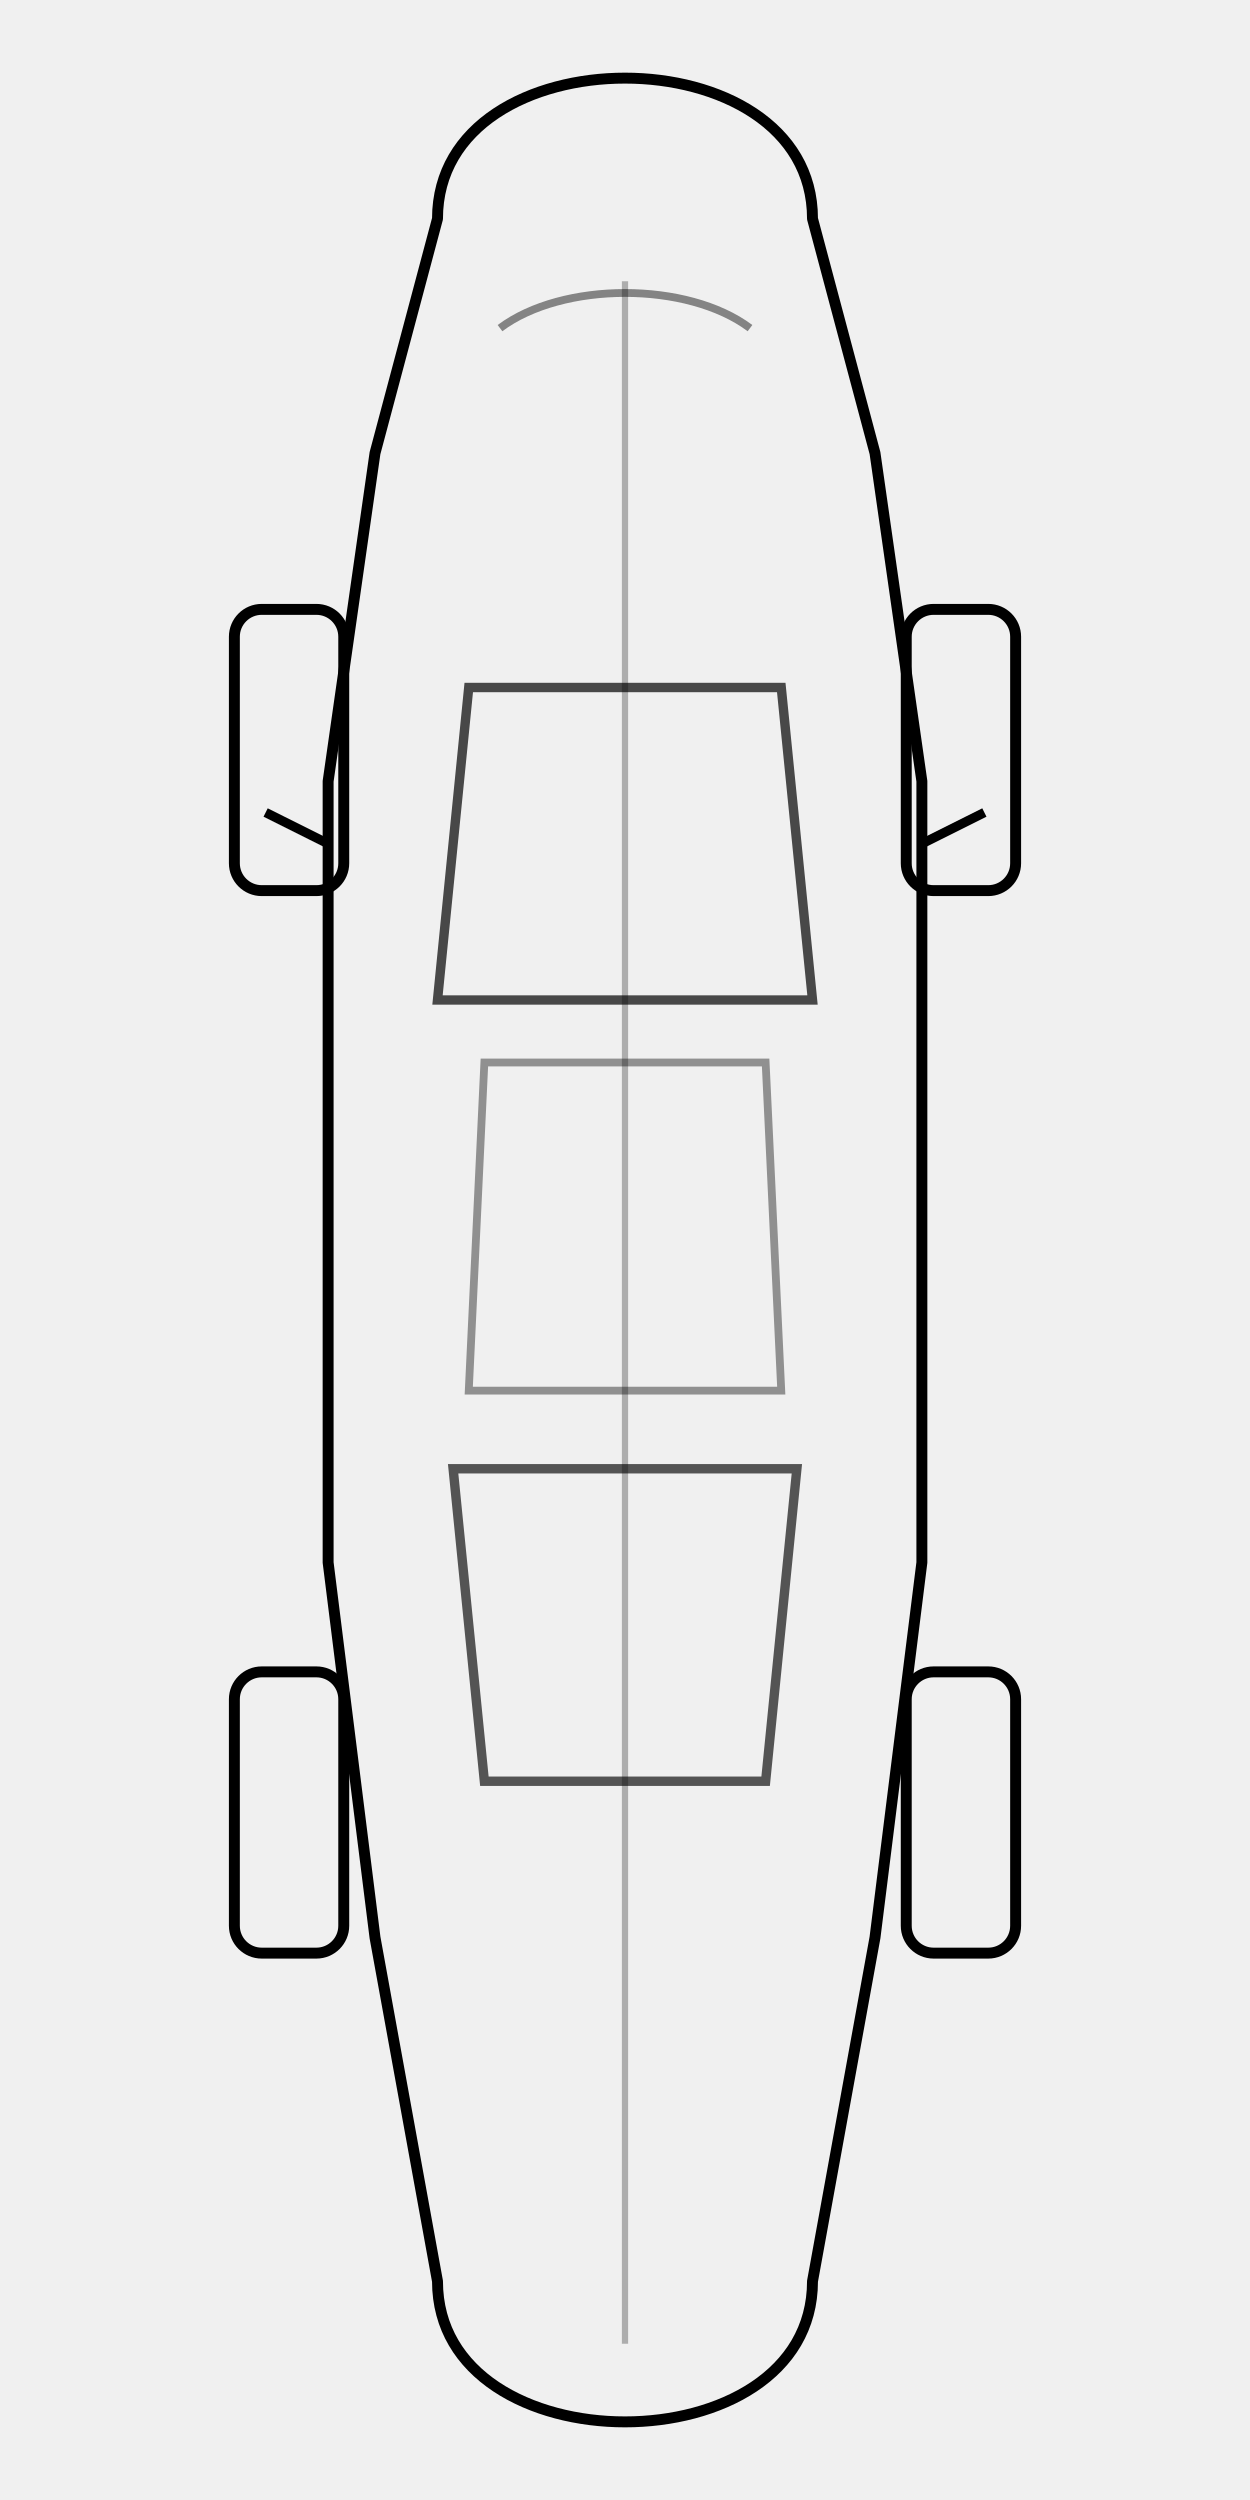
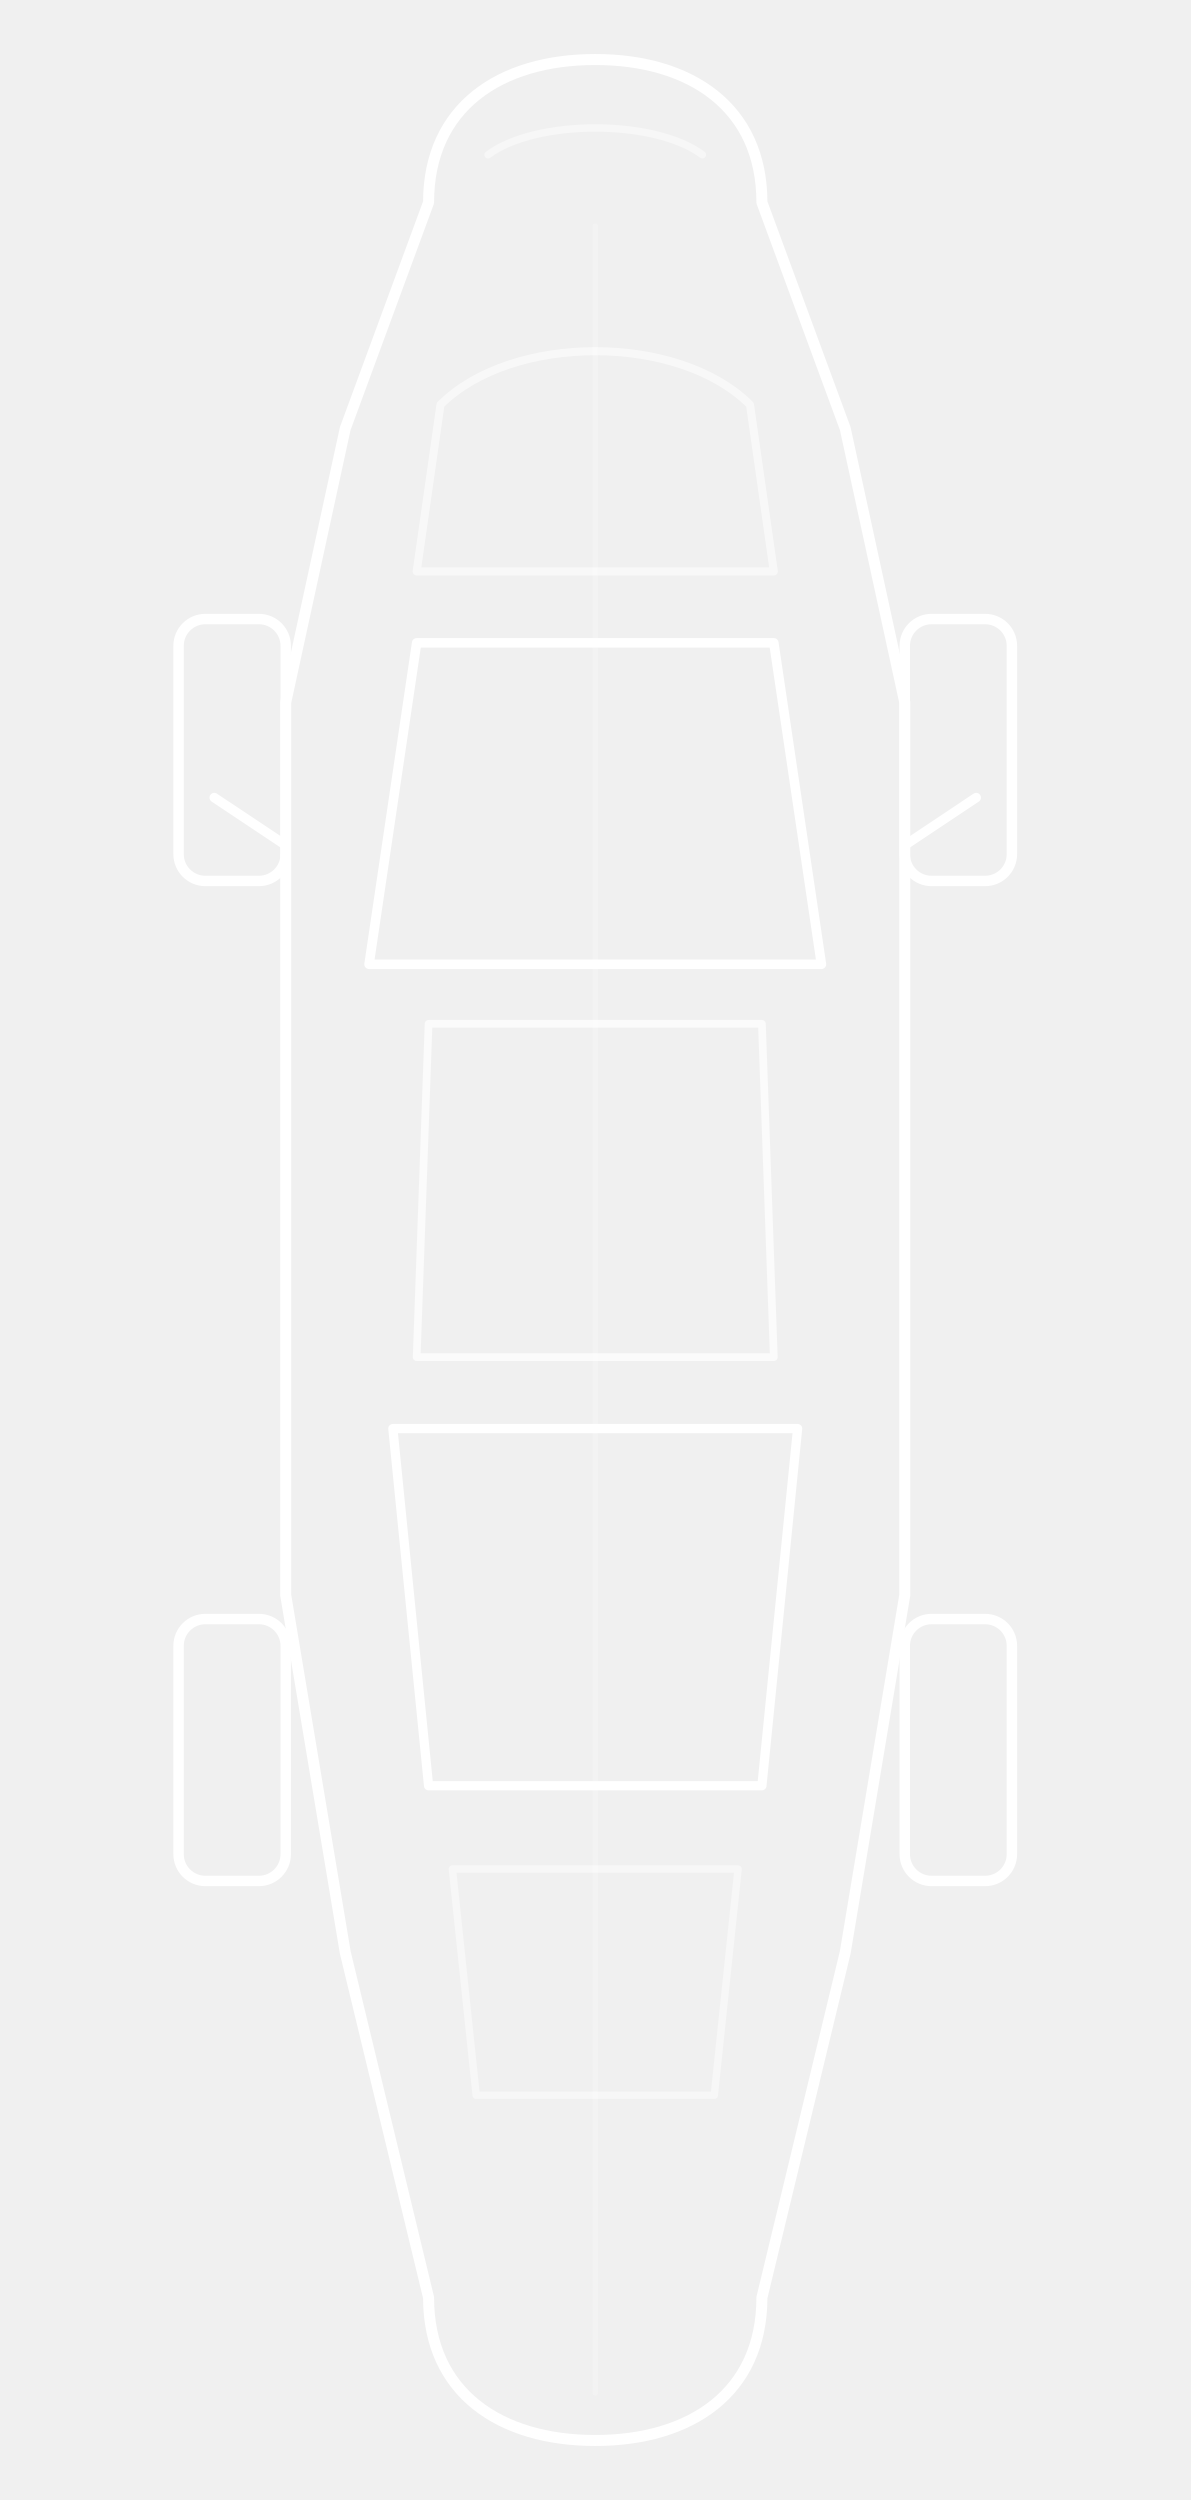
- <svg xmlns="http://www.w3.org/2000/svg" viewBox="0 0 160 320" fill="none">
-   <path stroke="currentColor" stroke-width="1.4" stroke-linejoin="round" d="M56 28            C56 16 68 10 80 10            C92 10 104 16 104 28            L112 58            L118 100            L118 200            L112 248            L104 292            C104 304 92 310 80 310            C68 310 56 304 56 292            L48 248            L42 200            L42 100            L48 58 Z" />
-   <path stroke="currentColor" stroke-width="1" opacity="0.45" d="M64 42 C72 36 88 36 96 42" />
-   <path stroke="currentColor" stroke-width="1.2" opacity="0.7" d="M60 88 L100 88 L104 128 L56 128 Z" />
-   <path stroke="currentColor" stroke-width="1" opacity="0.4" d="M62 136 L98 136 L100 178 L60 178 Z" />
-   <path stroke="currentColor" stroke-width="1.2" opacity="0.65" d="M58 188 L102 188 L98 228 L62 228 Z" />
-   <path stroke="currentColor" stroke-width="0.8" opacity="0.28" d="M80 36 L80 300" />
-   <path stroke="currentColor" stroke-width="1.2" d="M42 108 L34 104 M118 108 L126 104" />
-   <rect x="30" y="78" width="14" height="36" rx="3.5" stroke="currentColor" stroke-width="1.4" />
-   <rect x="116" y="78" width="14" height="36" rx="3.5" stroke="currentColor" stroke-width="1.4" />
-   <rect x="30" y="214" width="14" height="36" rx="3.5" stroke="currentColor" stroke-width="1.4" />
-   <rect x="116" y="214" width="14" height="36" rx="3.5" stroke="currentColor" stroke-width="1.4" />
+ <svg xmlns="http://www.w3.org/2000/svg" viewBox="0 0 200 420" fill="none">
+   <g stroke="white" stroke-linecap="round" stroke-linejoin="round" fill="none">
+     <path stroke-width="1.85" d="M72 34          C72 18 84 10 100 10          C116 10 128 18 128 34          L142 72          L152 118          L152 268          L142 328          L128 386          C128 402 116 410 100 410          C84 410 72 402 72 386          L58 328          L48 268          L48 118          L58 72 Z" />
+     <path stroke-width="1.25" opacity="0.45" d="M82 26 C90 20 110 20 118 26" />
+     <path stroke-width="1.35" opacity="0.55" d="M74 68 C86 56 114 56 126 68 L130 96 L70 96 Z" />
+     <path stroke-width="1.6" d="M70 108 L130 108 L138 162 L62 162 Z" />
+     <path stroke-width="1.3" opacity="0.7" d="M72 172 L128 172 L130 228 L70 228 Z" />
+     <path stroke-width="1.55" d="M66 240 L134 240 L128 300 L72 300 Z" />
+     <path stroke-width="1.25" opacity="0.45" d="M76 314 L124 314 L120 352 L80 352 Z" />
+     <path stroke-width="0.9" opacity="0.22" d="M100 38 L100 402" />
+     <path stroke-width="1.6" d="M48 142 L36 134" />
+     <path stroke-width="1.6" d="M152 142 L164 134" />
+     <rect x="30" y="104" width="18" height="44" rx="4.5" stroke-width="1.75" />
+     <rect x="152" y="104" width="18" height="44" rx="4.5" stroke-width="1.75" />
+     <rect x="30" y="272" width="18" height="44" rx="4.5" stroke-width="1.75" />
+     <rect x="152" y="272" width="18" height="44" rx="4.5" stroke-width="1.75" />
+   </g>
</svg>
